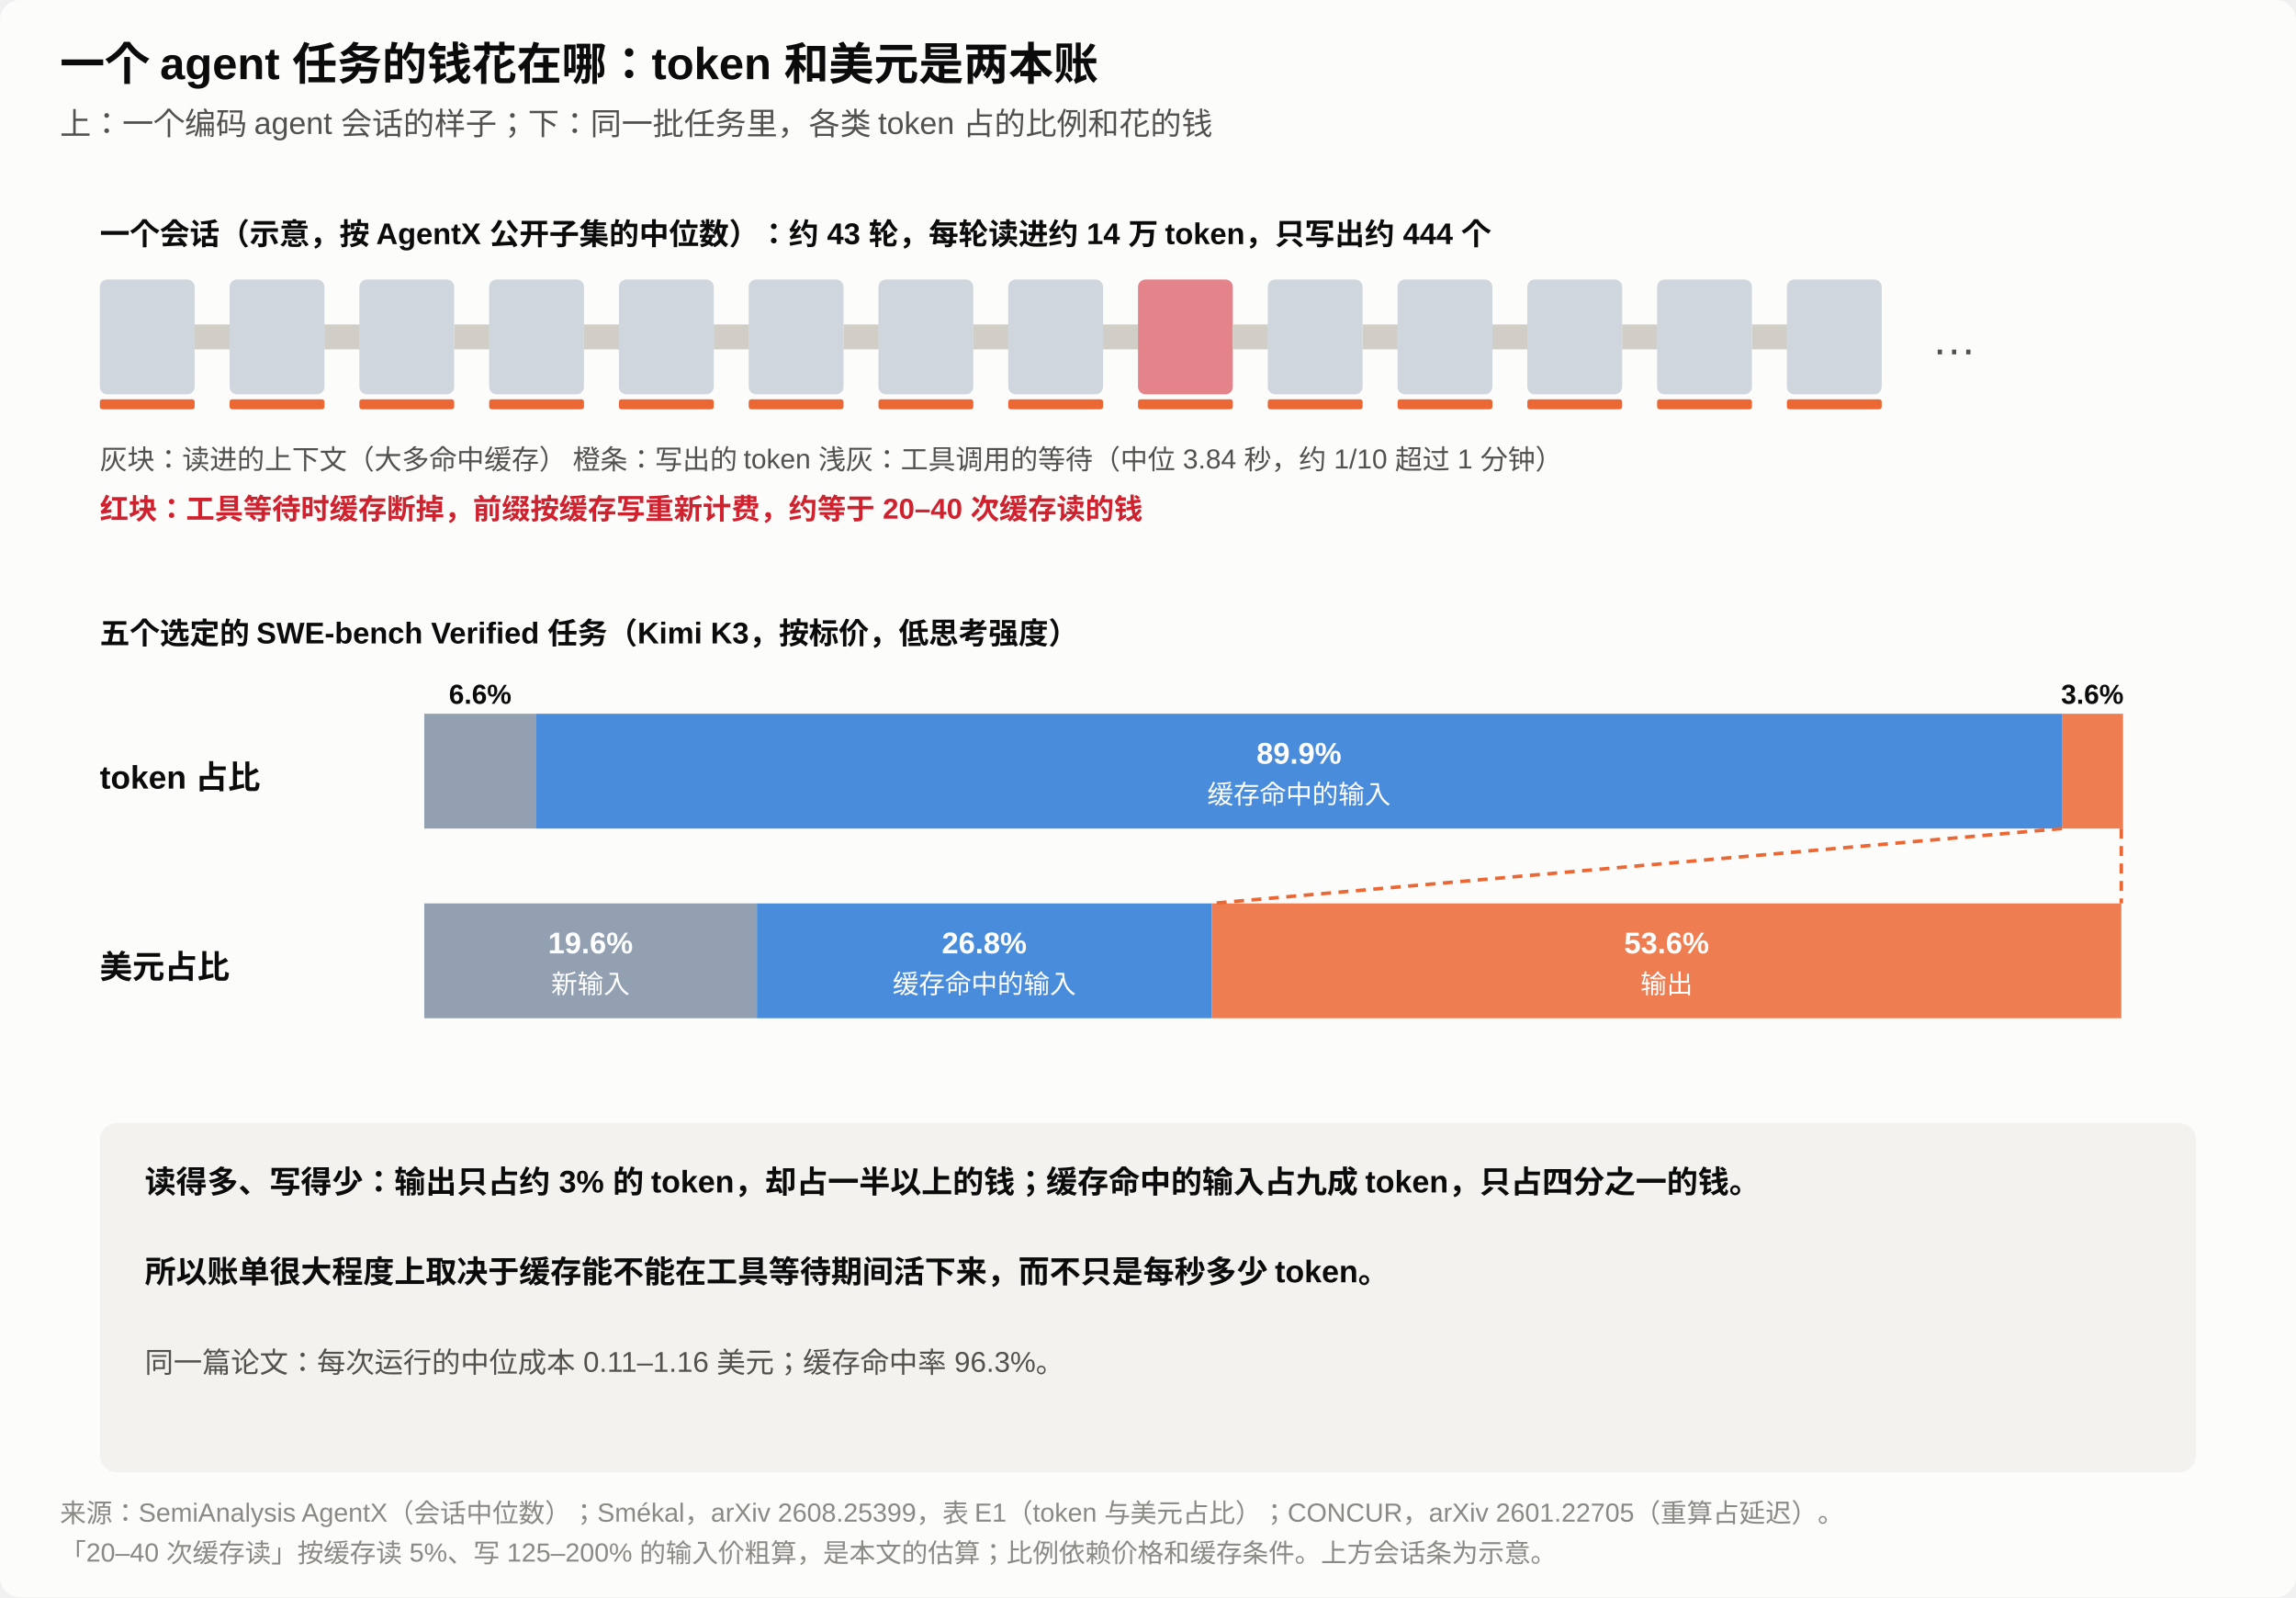
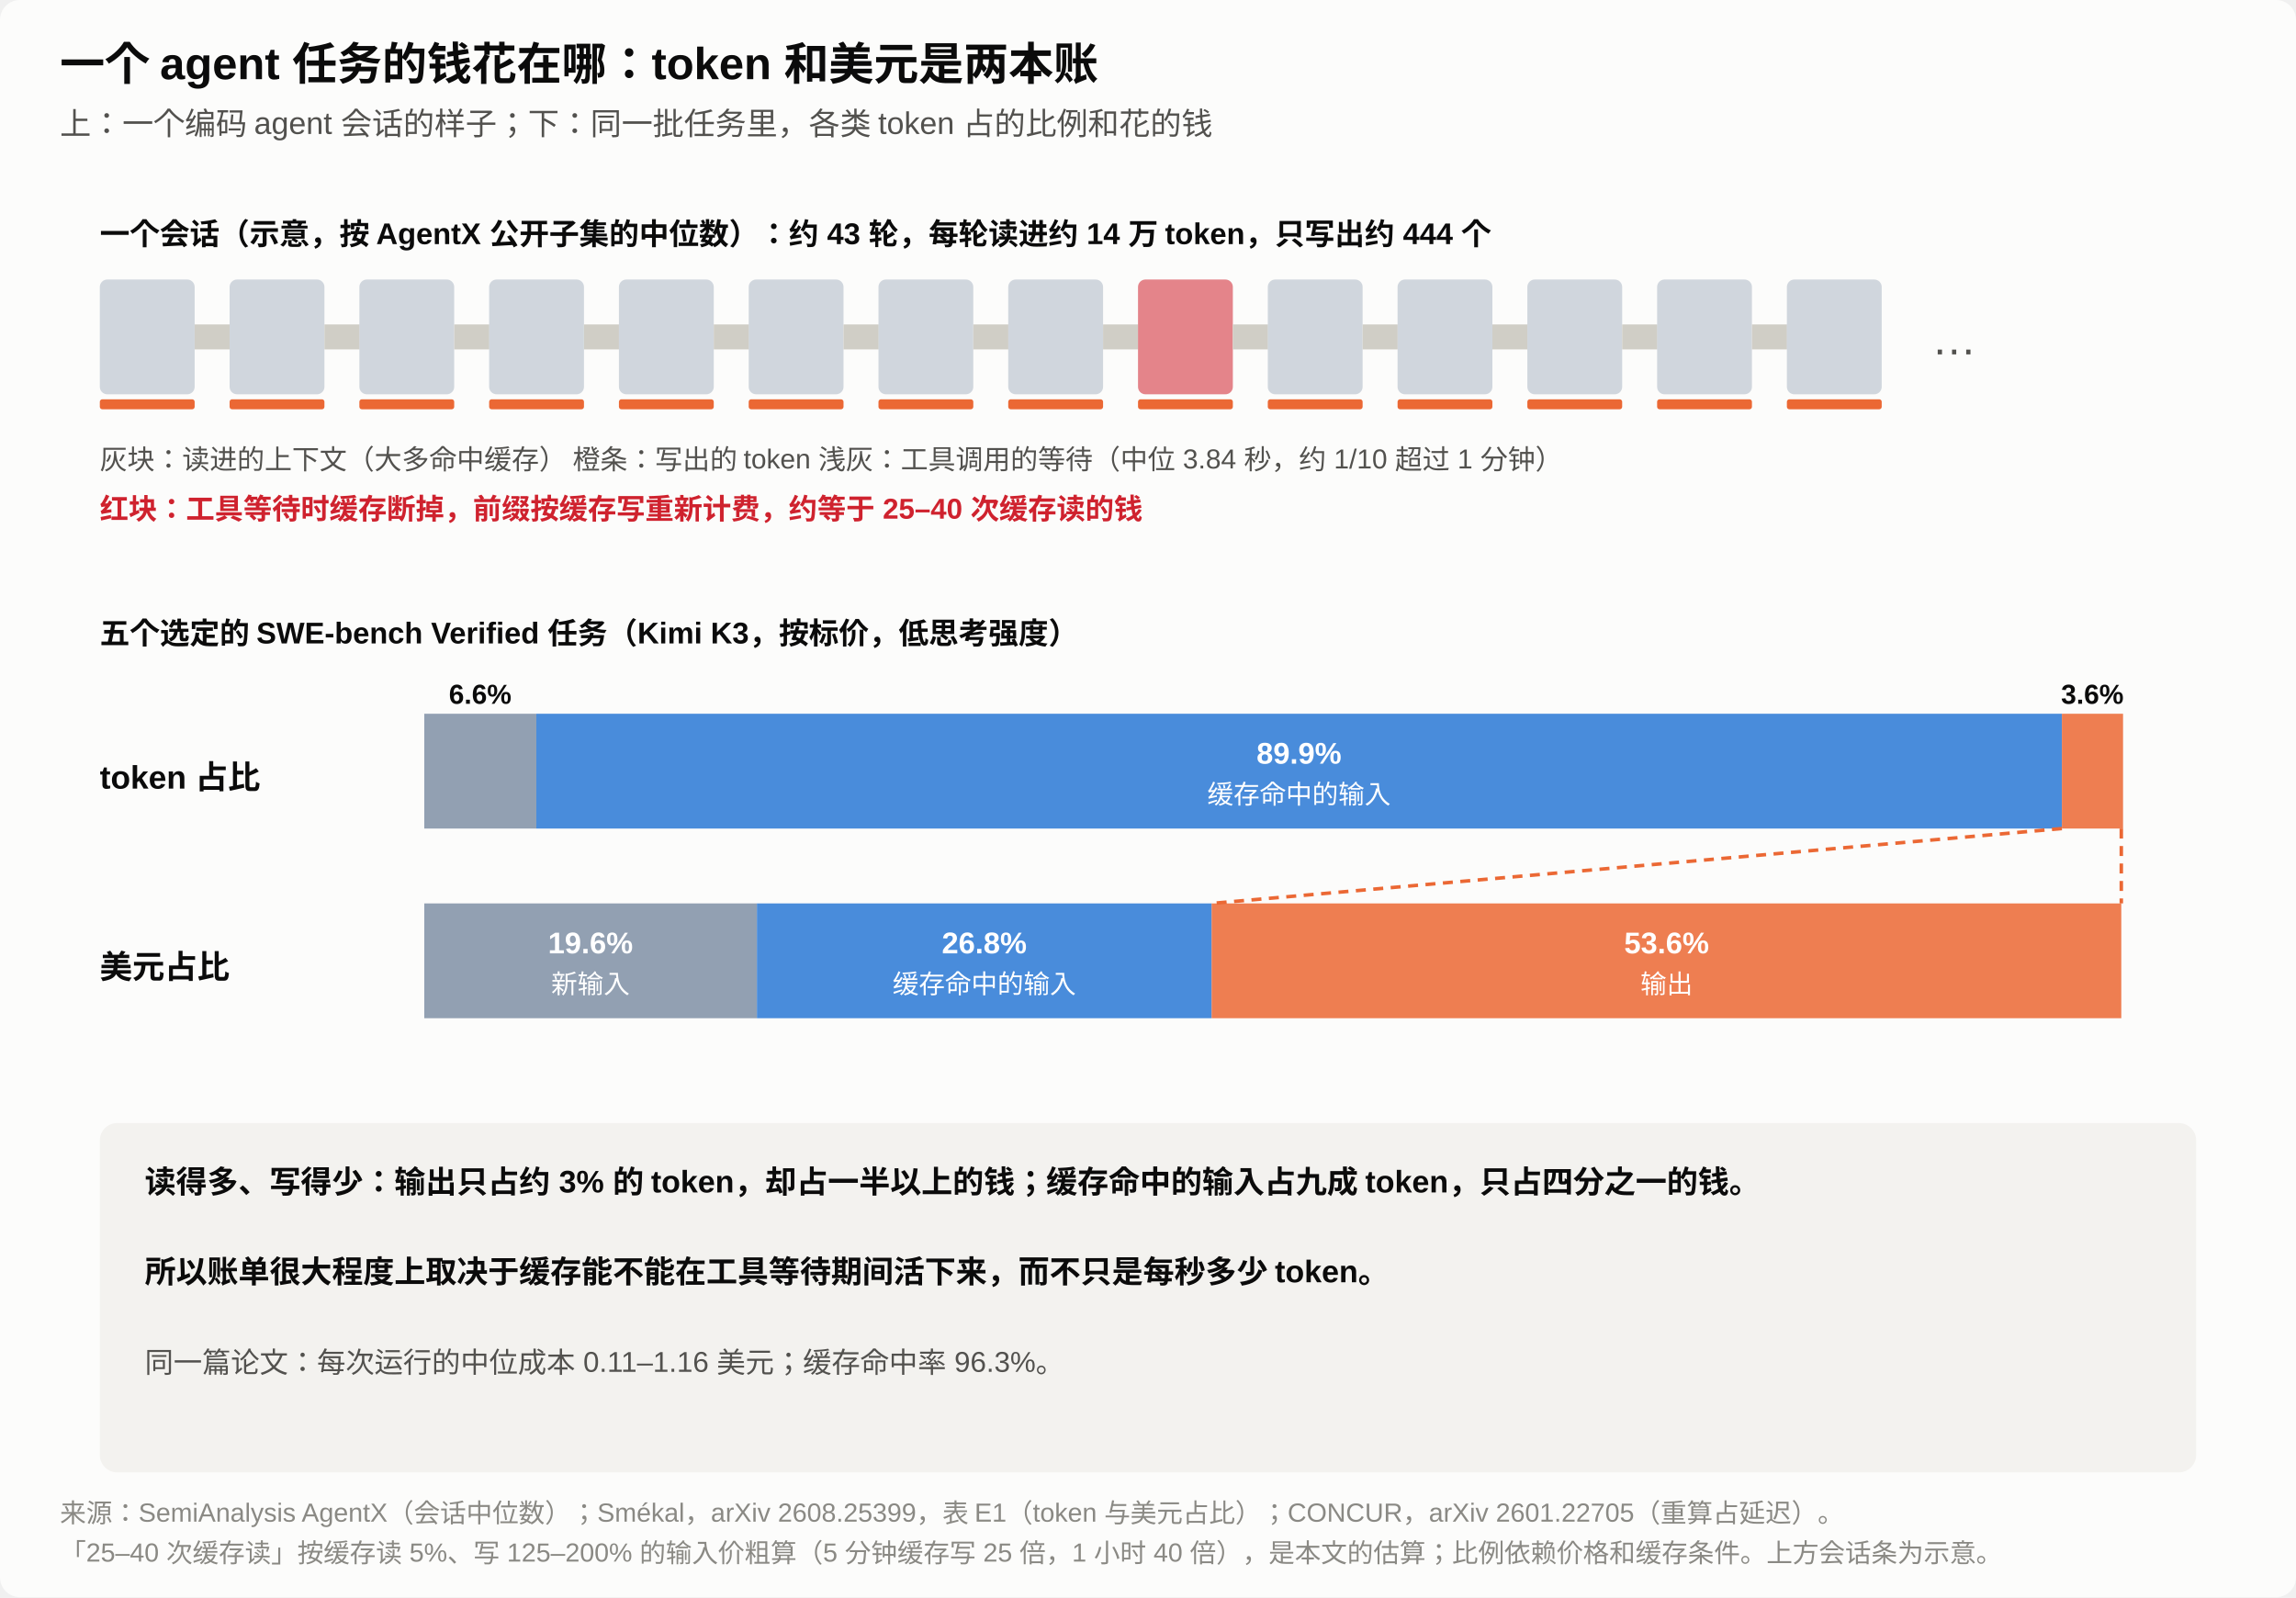
<svg xmlns="http://www.w3.org/2000/svg" viewBox="0 0 920 640" class="s" role="img" aria-label="一个 agent 任务的钱花在哪：token 和美元是两本账">
  <style>
.s{font-family:-apple-system,"Segoe UI","PingFang SC","Noto Sans SC","Helvetica Neue",Arial,sans-serif}
.bg{fill:#fcfcfb}.t1{fill:#0b0b0b}.t2{fill:#52514e}.t3{fill:#8a8984}.w{fill:#ffffff}
.ln{stroke:#9b9a95;stroke-width:1.3;fill:none}.lnd{stroke:#9b9a95;stroke-width:1.2;fill:none;stroke-dasharray:4 3}
.box{fill:#fcfcfb;stroke:#9b9a95;stroke-width:1.2}.soft{fill:#f3f2ef}.lane{fill:#f3f2ef}
.m1{fill:#2a78d6}.m2{fill:#eb6834}.m3{fill:#1baf7a}.m4{fill:#8a63d2}.m5{fill:#7f8fa6}.m6{fill:#b5b0a2}
.b1{fill:#2a78d6;fill-opacity:.12;stroke:#2a78d6;stroke-width:1.3}.b2{fill:#eb6834;fill-opacity:.12;stroke:#eb6834;stroke-width:1.3}
.b3{fill:#1baf7a;fill-opacity:.12;stroke:#1baf7a;stroke-width:1.3}.b5{fill:#7f8fa6;fill-opacity:.12;stroke:#7f8fa6;stroke-width:1.3}
.ah{fill:#9b9a95}.yr{stroke:#e3e1da;stroke-width:1}.hl{fill:#eb6834;fill-opacity:.07}
@media (prefers-color-scheme:dark){.bg,.box{fill:#1a1a19}.t1{fill:#f0efec}.t2{fill:#c3c2b7}.t3{fill:#8f8e88}.soft,.lane{fill:#242422}
.ln,.lnd,.box{stroke:#6d6c66}.ah{fill:#6d6c66}.yr{stroke:#2e2e2b}.m1{fill:#3987e5}.m2{fill:#d95926}.hl{fill:#d95926;fill-opacity:.10}}
</style>
  <defs>
    <marker id="ar" viewBox="0 0 10 10" refX="9" refY="5" markerWidth="7" markerHeight="7" orient="auto">
      <path class="ah" d="M0,0 L10,5 L0,10 z" />
    </marker>
  </defs>
  <rect class="bg" width="920" height="640" rx="8" />
  <text class="t1" x="24" y="32" font-size="18" font-weight="600">一个 agent 任务的钱花在哪：token 和美元是两本账</text>
  <text class="t2" x="24" y="54" font-size="12.5">上：一个编码 agent 会话的样子；下：同一批任务里，各类 token 占的比例和花的钱</text>
  <text class="t1" x="40.0" y="98.0" font-size="12" text-anchor="start" font-weight="700">一个会话（示意，按 AgentX 公开子集的中位数）：约 43 轮，每轮读进约 14 万 token，只写出约 444 个</text>
  <rect x="40" y="112" width="38" height="46" rx="3" fill="#7f8fa6" fill-opacity="0.35" />
  <rect x="40" y="160" width="38" height="4" rx="1" fill="#eb6834" />
  <rect x="78" y="130" width="14" height="10" fill="#d0cec6" />
  <rect x="92" y="112" width="38" height="46" rx="3" fill="#7f8fa6" fill-opacity="0.35" />
  <rect x="92" y="160" width="38" height="4" rx="1" fill="#eb6834" />
  <rect x="130" y="130" width="14" height="10" fill="#d0cec6" />
  <rect x="144" y="112" width="38" height="46" rx="3" fill="#7f8fa6" fill-opacity="0.35" />
  <rect x="144" y="160" width="38" height="4" rx="1" fill="#eb6834" />
  <rect x="182" y="130" width="14" height="10" fill="#d0cec6" />
  <rect x="196" y="112" width="38" height="46" rx="3" fill="#7f8fa6" fill-opacity="0.35" />
  <rect x="196" y="160" width="38" height="4" rx="1" fill="#eb6834" />
  <rect x="234" y="130" width="14" height="10" fill="#d0cec6" />
  <rect x="248" y="112" width="38" height="46" rx="3" fill="#7f8fa6" fill-opacity="0.35" />
  <rect x="248" y="160" width="38" height="4" rx="1" fill="#eb6834" />
  <rect x="286" y="130" width="14" height="10" fill="#d0cec6" />
  <rect x="300" y="112" width="38" height="46" rx="3" fill="#7f8fa6" fill-opacity="0.35" />
  <rect x="300" y="160" width="38" height="4" rx="1" fill="#eb6834" />
  <rect x="338" y="130" width="14" height="10" fill="#d0cec6" />
  <rect x="352" y="112" width="38" height="46" rx="3" fill="#7f8fa6" fill-opacity="0.35" />
  <rect x="352" y="160" width="38" height="4" rx="1" fill="#eb6834" />
  <rect x="390" y="130" width="14" height="10" fill="#d0cec6" />
  <rect x="404" y="112" width="38" height="46" rx="3" fill="#7f8fa6" fill-opacity="0.35" />
  <rect x="404" y="160" width="38" height="4" rx="1" fill="#eb6834" />
  <rect x="442" y="130" width="14" height="10" fill="#d0cec6" />
  <rect x="456" y="112" width="38" height="46" rx="3" fill="#cf222e" fill-opacity="0.55" />
  <rect x="456" y="160" width="38" height="4" rx="1" fill="#eb6834" />
  <rect x="494" y="130" width="14" height="10" fill="#d0cec6" />
  <rect x="508" y="112" width="38" height="46" rx="3" fill="#7f8fa6" fill-opacity="0.35" />
  <rect x="508" y="160" width="38" height="4" rx="1" fill="#eb6834" />
  <rect x="546" y="130" width="14" height="10" fill="#d0cec6" />
  <rect x="560" y="112" width="38" height="46" rx="3" fill="#7f8fa6" fill-opacity="0.35" />
  <rect x="560" y="160" width="38" height="4" rx="1" fill="#eb6834" />
  <rect x="598" y="130" width="14" height="10" fill="#d0cec6" />
  <rect x="612" y="112" width="38" height="46" rx="3" fill="#7f8fa6" fill-opacity="0.35" />
  <rect x="612" y="160" width="38" height="4" rx="1" fill="#eb6834" />
  <rect x="650" y="130" width="14" height="10" fill="#d0cec6" />
  <rect x="664" y="112" width="38" height="46" rx="3" fill="#7f8fa6" fill-opacity="0.35" />
  <rect x="664" y="160" width="38" height="4" rx="1" fill="#eb6834" />
  <rect x="702" y="130" width="14" height="10" fill="#d0cec6" />
  <rect x="716" y="112" width="38" height="46" rx="3" fill="#7f8fa6" fill-opacity="0.35" />
  <rect x="716" y="160" width="38" height="4" rx="1" fill="#eb6834" />
  <text class="t2" x="774.0" y="142.0" font-size="18" text-anchor="start">…</text>
  <text class="t2" x="40.0" y="188.0" font-size="11" text-anchor="start">灰块：读进的上下文（大多命中缓存）  橙条：写出的 token  浅灰：工具调用的等待（中位 3.84 秒，约 1/10 超过 1 分钟）</text>
-   <text x="40" y="208" font-size="11.5" font-weight="700" fill="#cf222e">红块：工具等待时缓存断掉，前缀按缓存写重新计费，约等于 20–40 次缓存读的钱</text>
+   <text x="40" y="208" font-size="11.5" font-weight="700" fill="#cf222e">红块：工具等待时缓存断掉，前缀按缓存写重新计费，约等于 25–40 次缓存读的钱</text>
  <text class="t1" x="40.0" y="258.0" font-size="12" text-anchor="start" font-weight="700">五个选定的 SWE-bench Verified 任务（Kimi K3，按标价，低思考强度）</text>
  <text class="t1" x="40.0" y="316.0" font-size="13" text-anchor="start" font-weight="700">token 占比</text>
  <rect x="170.0" y="286" width="44.9" height="46" fill="#7f8fa6" fill-opacity=".85" />
  <text class="t1" x="192.4" y="282.0" font-size="11" text-anchor="middle" font-weight="700">6.6%</text>
  <rect x="214.9" y="286" width="611.3" height="46" fill="#2a78d6" fill-opacity=".85" />
  <text x="520.5" y="306" font-size="12" font-weight="700" fill="#fff" text-anchor="middle">89.9%</text>
  <text x="520.5" y="322" font-size="10.5" fill="#fff" text-anchor="middle">缓存命中的输入</text>
  <rect x="826.2" y="286" width="24.5" height="46" fill="#eb6834" fill-opacity=".85" />
  <text class="t1" x="838.4" y="282.0" font-size="11" text-anchor="middle" font-weight="700">3.6%</text>
  <text class="t1" x="40.0" y="392.0" font-size="13" text-anchor="start" font-weight="700">美元占比</text>
  <rect x="170.0" y="362" width="133.3" height="46" fill="#7f8fa6" fill-opacity=".85" />
  <text x="236.6" y="382" font-size="12" font-weight="700" fill="#fff" text-anchor="middle">19.6%</text>
  <text x="236.6" y="398" font-size="10.5" fill="#fff" text-anchor="middle">新输入</text>
  <rect x="303.3" y="362" width="182.2" height="46" fill="#2a78d6" fill-opacity=".85" />
  <text x="394.4" y="382" font-size="12" font-weight="700" fill="#fff" text-anchor="middle">26.8%</text>
  <text x="394.4" y="398" font-size="10.5" fill="#fff" text-anchor="middle">缓存命中的输入</text>
  <rect x="485.5" y="362" width="364.5" height="46" fill="#eb6834" fill-opacity=".85" />
  <text x="667.8" y="382" font-size="12" font-weight="700" fill="#fff" text-anchor="middle">53.6%</text>
  <text x="667.8" y="398" font-size="10.5" fill="#fff" text-anchor="middle">输出</text>
  <path d="M826.2,332 L485.5,362" stroke="#eb6834" stroke-width="1.4" stroke-dasharray="4 3" fill="none" />
  <path d="M850.0,332 L850.0,362" stroke="#eb6834" stroke-width="1.4" stroke-dasharray="4 3" fill="none" />
  <rect class="soft" x="40.0" y="450.0" width="840.0" height="140.0" rx="7" />
  <text class="t1" x="58.0" y="478.0" font-size="12.5" text-anchor="start" font-weight="600">读得多、写得少：输出只占约 3% 的 token，却占一半以上的钱；缓存命中的输入占九成 token，只占四分之一的钱。</text>
  <text class="t1" x="58.0" y="514.0" font-size="12.5" text-anchor="start" font-weight="600">所以账单很大程度上取决于缓存能不能在工具等待期间活下来，而不只是每秒多少 token。</text>
  <text class="t2" x="58.0" y="550.0" font-size="11.5" text-anchor="start">同一篇论文：每次运行的中位成本 0.11–1.16 美元；缓存命中率 96.3%。</text>
  <text class="t3" x="24.0" y="610.0" font-size="10.5" text-anchor="start">来源：SemiAnalysis AgentX（会话中位数）；Smékal，arXiv 2608.25399，表 E1（token 与美元占比）；CONCUR，arXiv 2601.22705（重算占延迟）。</text>
-   <text class="t3" x="24.0" y="626.0" font-size="10.5" text-anchor="start">「20–40 次缓存读」按缓存读 5%、写 125–200% 的输入价粗算，是本文的估算；比例依赖价格和缓存条件。上方会话条为示意。</text>
+   <text class="t3" x="24.0" y="626.0" font-size="10.5" text-anchor="start">「25–40 次缓存读」按缓存读 5%、写 125–200% 的输入价粗算（5 分钟缓存写 25 倍，1 小时 40 倍），是本文的估算；比例依赖价格和缓存条件。上方会话条为示意。</text>
</svg>
